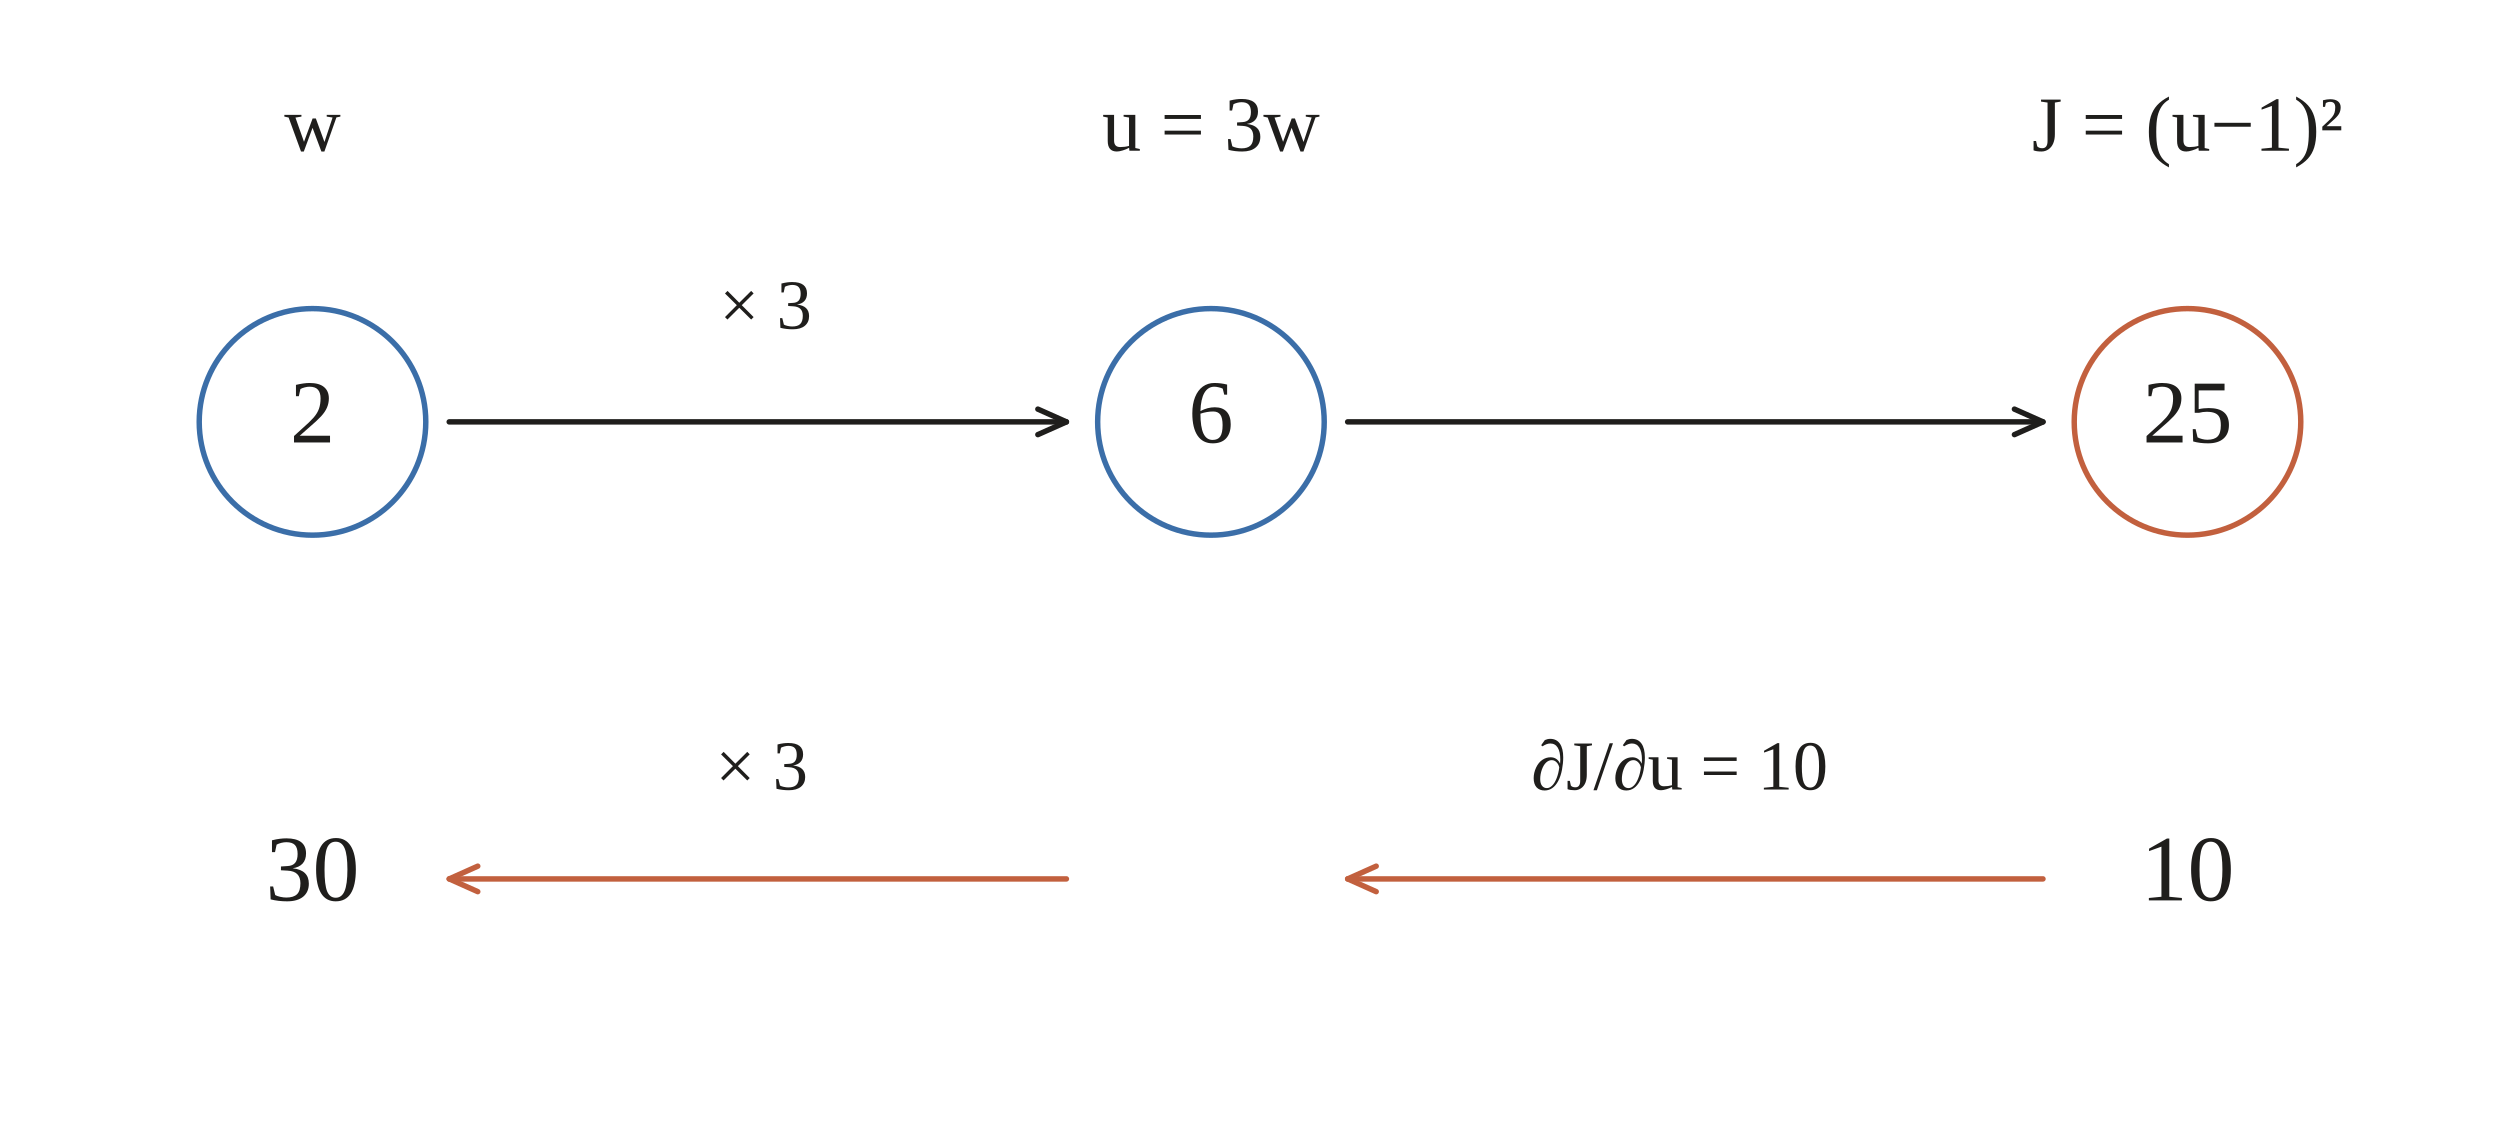
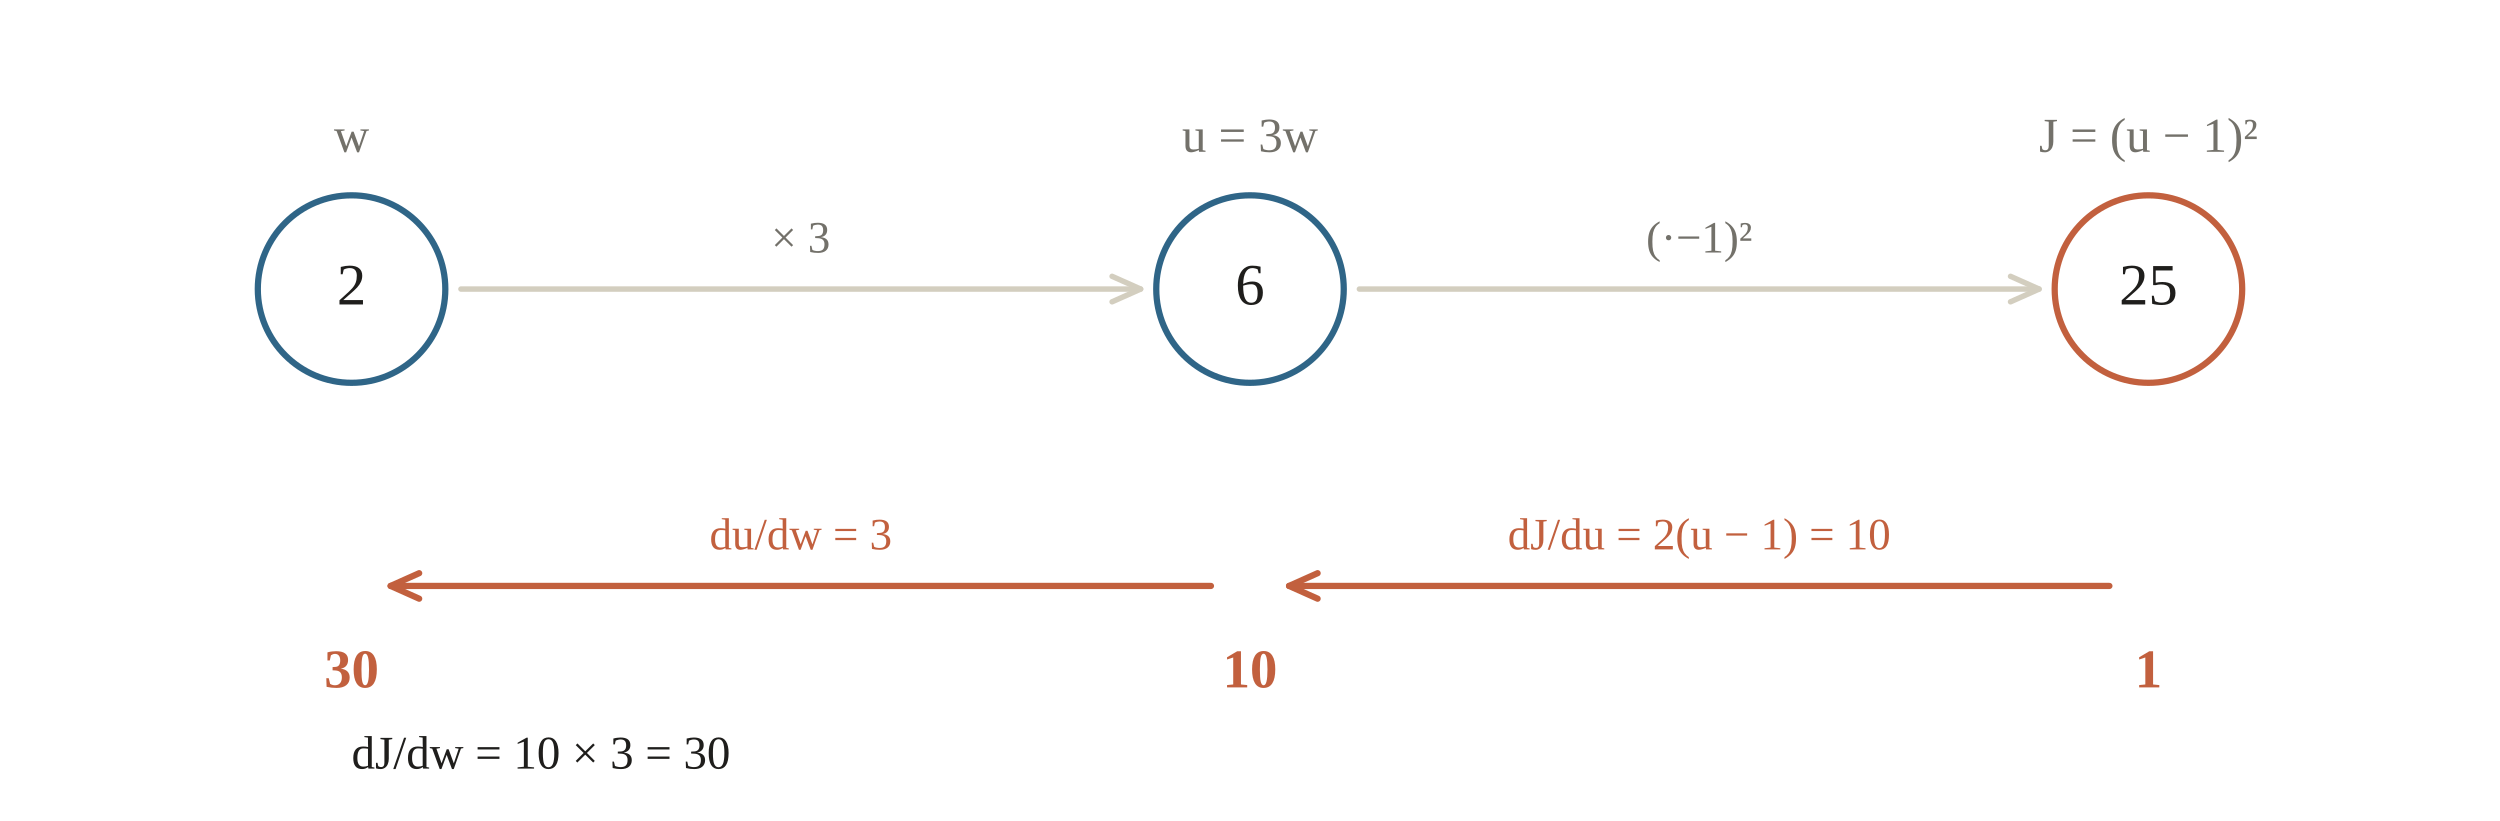
- <svg xmlns="http://www.w3.org/2000/svg" viewBox="0 0 640 290" width="640" role="img" aria-label="Chain rule nhân các đạo hàm cục bộ trên đường từ J về w." style="font-family:var(--serif, Lora, Georgia, serif);color:var(--text, #1f1e1c)">
-   <text x="80" y="34" fill="currentColor" text-anchor="middle" dominant-baseline="middle" font-size="20" font-weight="400">w</text>
-   <circle cx="80" cy="108" r="29" fill="none" fill-opacity="1" stroke="var(--t-n, #3b6ea8)" stroke-width="1.4" />
-   <text x="80" y="108" fill="currentColor" text-anchor="middle" dominant-baseline="middle" font-size="23" font-weight="400">2</text>
-   <text x="310" y="34" fill="currentColor" text-anchor="middle" dominant-baseline="middle" font-size="20" font-weight="400">u = 3w</text>
-   <circle cx="310" cy="108" r="29" fill="none" fill-opacity="1" stroke="var(--t-n, #3b6ea8)" stroke-width="1.4" />
-   <text x="310" y="108" fill="currentColor" text-anchor="middle" dominant-baseline="middle" font-size="23" font-weight="400">6</text>
-   <text x="560" y="34" fill="currentColor" text-anchor="middle" dominant-baseline="middle" font-size="20" font-weight="400">J = (u−1)²</text>
-   <circle cx="560" cy="108" r="29" fill="none" fill-opacity="1" stroke="var(--accent, #c2603e)" stroke-width="1.4" />
-   <text x="560" y="108" fill="currentColor" text-anchor="middle" dominant-baseline="middle" font-size="23" font-weight="400">25</text>
-   <path d="M 115,108 L 273,108" fill="none" stroke="currentColor" stroke-width="1.4" stroke-linecap="round" />
-   <path d="M 265.695,111.262 L 273,108 L 265.695,104.738" fill="none" stroke="currentColor" stroke-width="1.4" opacity="1" stroke-linecap="round" stroke-linejoin="round" />
-   <text x="196" y="80" fill="currentColor" text-anchor="middle" dominant-baseline="middle" font-size="18" font-weight="400">× 3</text>
-   <path d="M 345,108 L 523,108" fill="none" stroke="currentColor" stroke-width="1.4" stroke-linecap="round" />
-   <path d="M 515.695,111.262 L 523,108 L 515.695,104.738" fill="none" stroke="currentColor" stroke-width="1.4" opacity="1" stroke-linecap="round" stroke-linejoin="round" />
-   <path d="M 523,225 L 345,225" fill="none" stroke="var(--accent, #c2603e)" stroke-width="1.4" stroke-linecap="round" />
-   <path d="M 352.305,221.738 L 345,225 L 352.305,228.262" fill="none" stroke="var(--accent, #c2603e)" stroke-width="1.4" opacity="1" stroke-linecap="round" stroke-linejoin="round" />
-   <text x="430" y="198" fill="currentColor" text-anchor="middle" dominant-baseline="middle" font-size="18" font-weight="400">∂J/∂u = 10</text>
-   <path d="M 273,225 L 115,225" fill="none" stroke="var(--accent, #c2603e)" stroke-width="1.4" stroke-linecap="round" />
-   <path d="M 122.305,221.738 L 115,225 L 122.305,228.262" fill="none" stroke="var(--accent, #c2603e)" stroke-width="1.4" opacity="1" stroke-linecap="round" stroke-linejoin="round" />
-   <text x="195" y="198" fill="currentColor" text-anchor="middle" dominant-baseline="middle" font-size="18" font-weight="400">× 3</text>
-   <text x="80" y="225" fill="currentColor" text-anchor="middle" dominant-baseline="middle" font-size="24" font-weight="400">30</text>
-   <text x="560" y="225" fill="currentColor" text-anchor="middle" dominant-baseline="middle" font-size="24" font-weight="400">10</text>
+ <svg xmlns="http://www.w3.org/2000/svg" viewBox="0 0 640 210" width="640" role="img" aria-label="Forward 2 → 6 → 25; backward nhân đạo hàm cục bộ: 10 × 3 = 30." style="font-family:var(--serif, Lora, Georgia, serif);color:var(--text, #1f1e1c)">
+   <circle cx="90" cy="74" r="24" fill="var(--surface, #ffffff)" fill-opacity="1" stroke="var(--t-n, #2f6587)" stroke-width="1.6" />
+   <text xml:space="preserve" style="font-variant-ligatures:none" x="90" y="74.5" fill="currentColor" text-anchor="middle" dominant-baseline="middle" font-family="var(--mono, &quot;JetBrains Mono&quot;, Consolas, monospace)" font-size="15" font-weight="400">2</text>
+   <text xml:space="preserve" style="font-variant-ligatures:none" x="90" y="36" fill="var(--muted, #73716a)" text-anchor="middle" dominant-baseline="middle" font-family="var(--mono, &quot;JetBrains Mono&quot;, Consolas, monospace)" font-size="12.5" font-weight="400">w</text>
+   <circle cx="320" cy="74" r="24" fill="var(--surface, #ffffff)" fill-opacity="1" stroke="var(--t-n, #2f6587)" stroke-width="1.6" />
+   <text xml:space="preserve" style="font-variant-ligatures:none" x="320" y="74.5" fill="currentColor" text-anchor="middle" dominant-baseline="middle" font-family="var(--mono, &quot;JetBrains Mono&quot;, Consolas, monospace)" font-size="15" font-weight="400">6</text>
+   <text xml:space="preserve" style="font-variant-ligatures:none" x="320" y="36" fill="var(--muted, #73716a)" text-anchor="middle" dominant-baseline="middle" font-family="var(--mono, &quot;JetBrains Mono&quot;, Consolas, monospace)" font-size="12.5" font-weight="400">u = 3w</text>
+   <circle cx="550" cy="74" r="24" fill="var(--surface, #ffffff)" fill-opacity="1" stroke="var(--accent, #c2603e)" stroke-width="1.6" />
+   <text xml:space="preserve" style="font-variant-ligatures:none" x="550" y="74.5" fill="currentColor" text-anchor="middle" dominant-baseline="middle" font-family="var(--mono, &quot;JetBrains Mono&quot;, Consolas, monospace)" font-size="15" font-weight="400">25</text>
+   <text xml:space="preserve" style="font-variant-ligatures:none" x="550" y="36" fill="var(--muted, #73716a)" text-anchor="middle" dominant-baseline="middle" font-family="var(--mono, &quot;JetBrains Mono&quot;, Consolas, monospace)" font-size="12.5" font-weight="400">J = (u − 1)²</text>
+   <path d="M 118,74 L 292,74" fill="none" stroke="var(--line-strong, #d3cebf)" stroke-width="1.4" stroke-linecap="round" />
+   <path d="M 284.695,77.262 L 292,74 L 284.695,70.738" fill="none" stroke="var(--line-strong, #d3cebf)" stroke-width="1.4" opacity="1" stroke-linecap="round" stroke-linejoin="round" />
+   <text xml:space="preserve" style="font-variant-ligatures:none" x="205" y="62" fill="var(--muted, #73716a)" text-anchor="middle" dominant-baseline="middle" font-family="var(--mono, &quot;JetBrains Mono&quot;, Consolas, monospace)" font-size="11.5" font-weight="400">× 3</text>
+   <path d="M 348,74 L 522,74" fill="none" stroke="var(--line-strong, #d3cebf)" stroke-width="1.4" stroke-linecap="round" />
+   <path d="M 514.695,77.262 L 522,74 L 514.695,70.738" fill="none" stroke="var(--line-strong, #d3cebf)" stroke-width="1.4" opacity="1" stroke-linecap="round" stroke-linejoin="round" />
+   <text xml:space="preserve" style="font-variant-ligatures:none" x="435" y="62" fill="var(--muted, #73716a)" text-anchor="middle" dominant-baseline="middle" font-family="var(--mono, &quot;JetBrains Mono&quot;, Consolas, monospace)" font-size="11.5" font-weight="400">(·−1)²</text>
+   <path d="M 540,150 L 330,150" fill="none" stroke="var(--accent, #c2603e)" stroke-width="1.6" stroke-linecap="round" />
+   <path d="M 337.305,146.738 L 330,150 L 337.305,153.262" fill="none" stroke="var(--accent, #c2603e)" stroke-width="1.6" opacity="1" stroke-linecap="round" stroke-linejoin="round" />
+   <text xml:space="preserve" style="font-variant-ligatures:none" x="435" y="138" fill="var(--accent, #c2603e)" text-anchor="middle" dominant-baseline="middle" font-family="var(--mono, &quot;JetBrains Mono&quot;, Consolas, monospace)" font-size="11.5" font-weight="400">dJ/du = 2(u − 1) = 10</text>
+   <path d="M 310,150 L 100,150" fill="none" stroke="var(--accent, #c2603e)" stroke-width="1.6" stroke-linecap="round" />
+   <path d="M 107.305,146.738 L 100,150 L 107.305,153.262" fill="none" stroke="var(--accent, #c2603e)" stroke-width="1.6" opacity="1" stroke-linecap="round" stroke-linejoin="round" />
+   <text xml:space="preserve" style="font-variant-ligatures:none" x="205" y="138" fill="var(--accent, #c2603e)" text-anchor="middle" dominant-baseline="middle" font-family="var(--mono, &quot;JetBrains Mono&quot;, Consolas, monospace)" font-size="11.5" font-weight="400">du/dw = 3</text>
+   <text xml:space="preserve" style="font-variant-ligatures:none" x="90" y="172" fill="var(--accent, #c2603e)" text-anchor="middle" dominant-baseline="middle" font-family="var(--mono, &quot;JetBrains Mono&quot;, Consolas, monospace)" font-size="14" font-weight="600">30</text>
+   <text xml:space="preserve" style="font-variant-ligatures:none" x="320" y="172" fill="var(--accent, #c2603e)" text-anchor="middle" dominant-baseline="middle" font-family="var(--mono, &quot;JetBrains Mono&quot;, Consolas, monospace)" font-size="14" font-weight="600">10</text>
+   <text xml:space="preserve" style="font-variant-ligatures:none" x="550" y="172" fill="var(--accent, #c2603e)" text-anchor="middle" dominant-baseline="middle" font-family="var(--mono, &quot;JetBrains Mono&quot;, Consolas, monospace)" font-size="14" font-weight="600">1</text>
+   <text xml:space="preserve" style="font-variant-ligatures:none" x="90" y="194" fill="currentColor" text-anchor="start" dominant-baseline="middle" font-family="var(--mono, &quot;JetBrains Mono&quot;, Consolas, monospace)" font-size="12" font-weight="400">dJ/dw = 10 × 3 = 30</text>
</svg>
